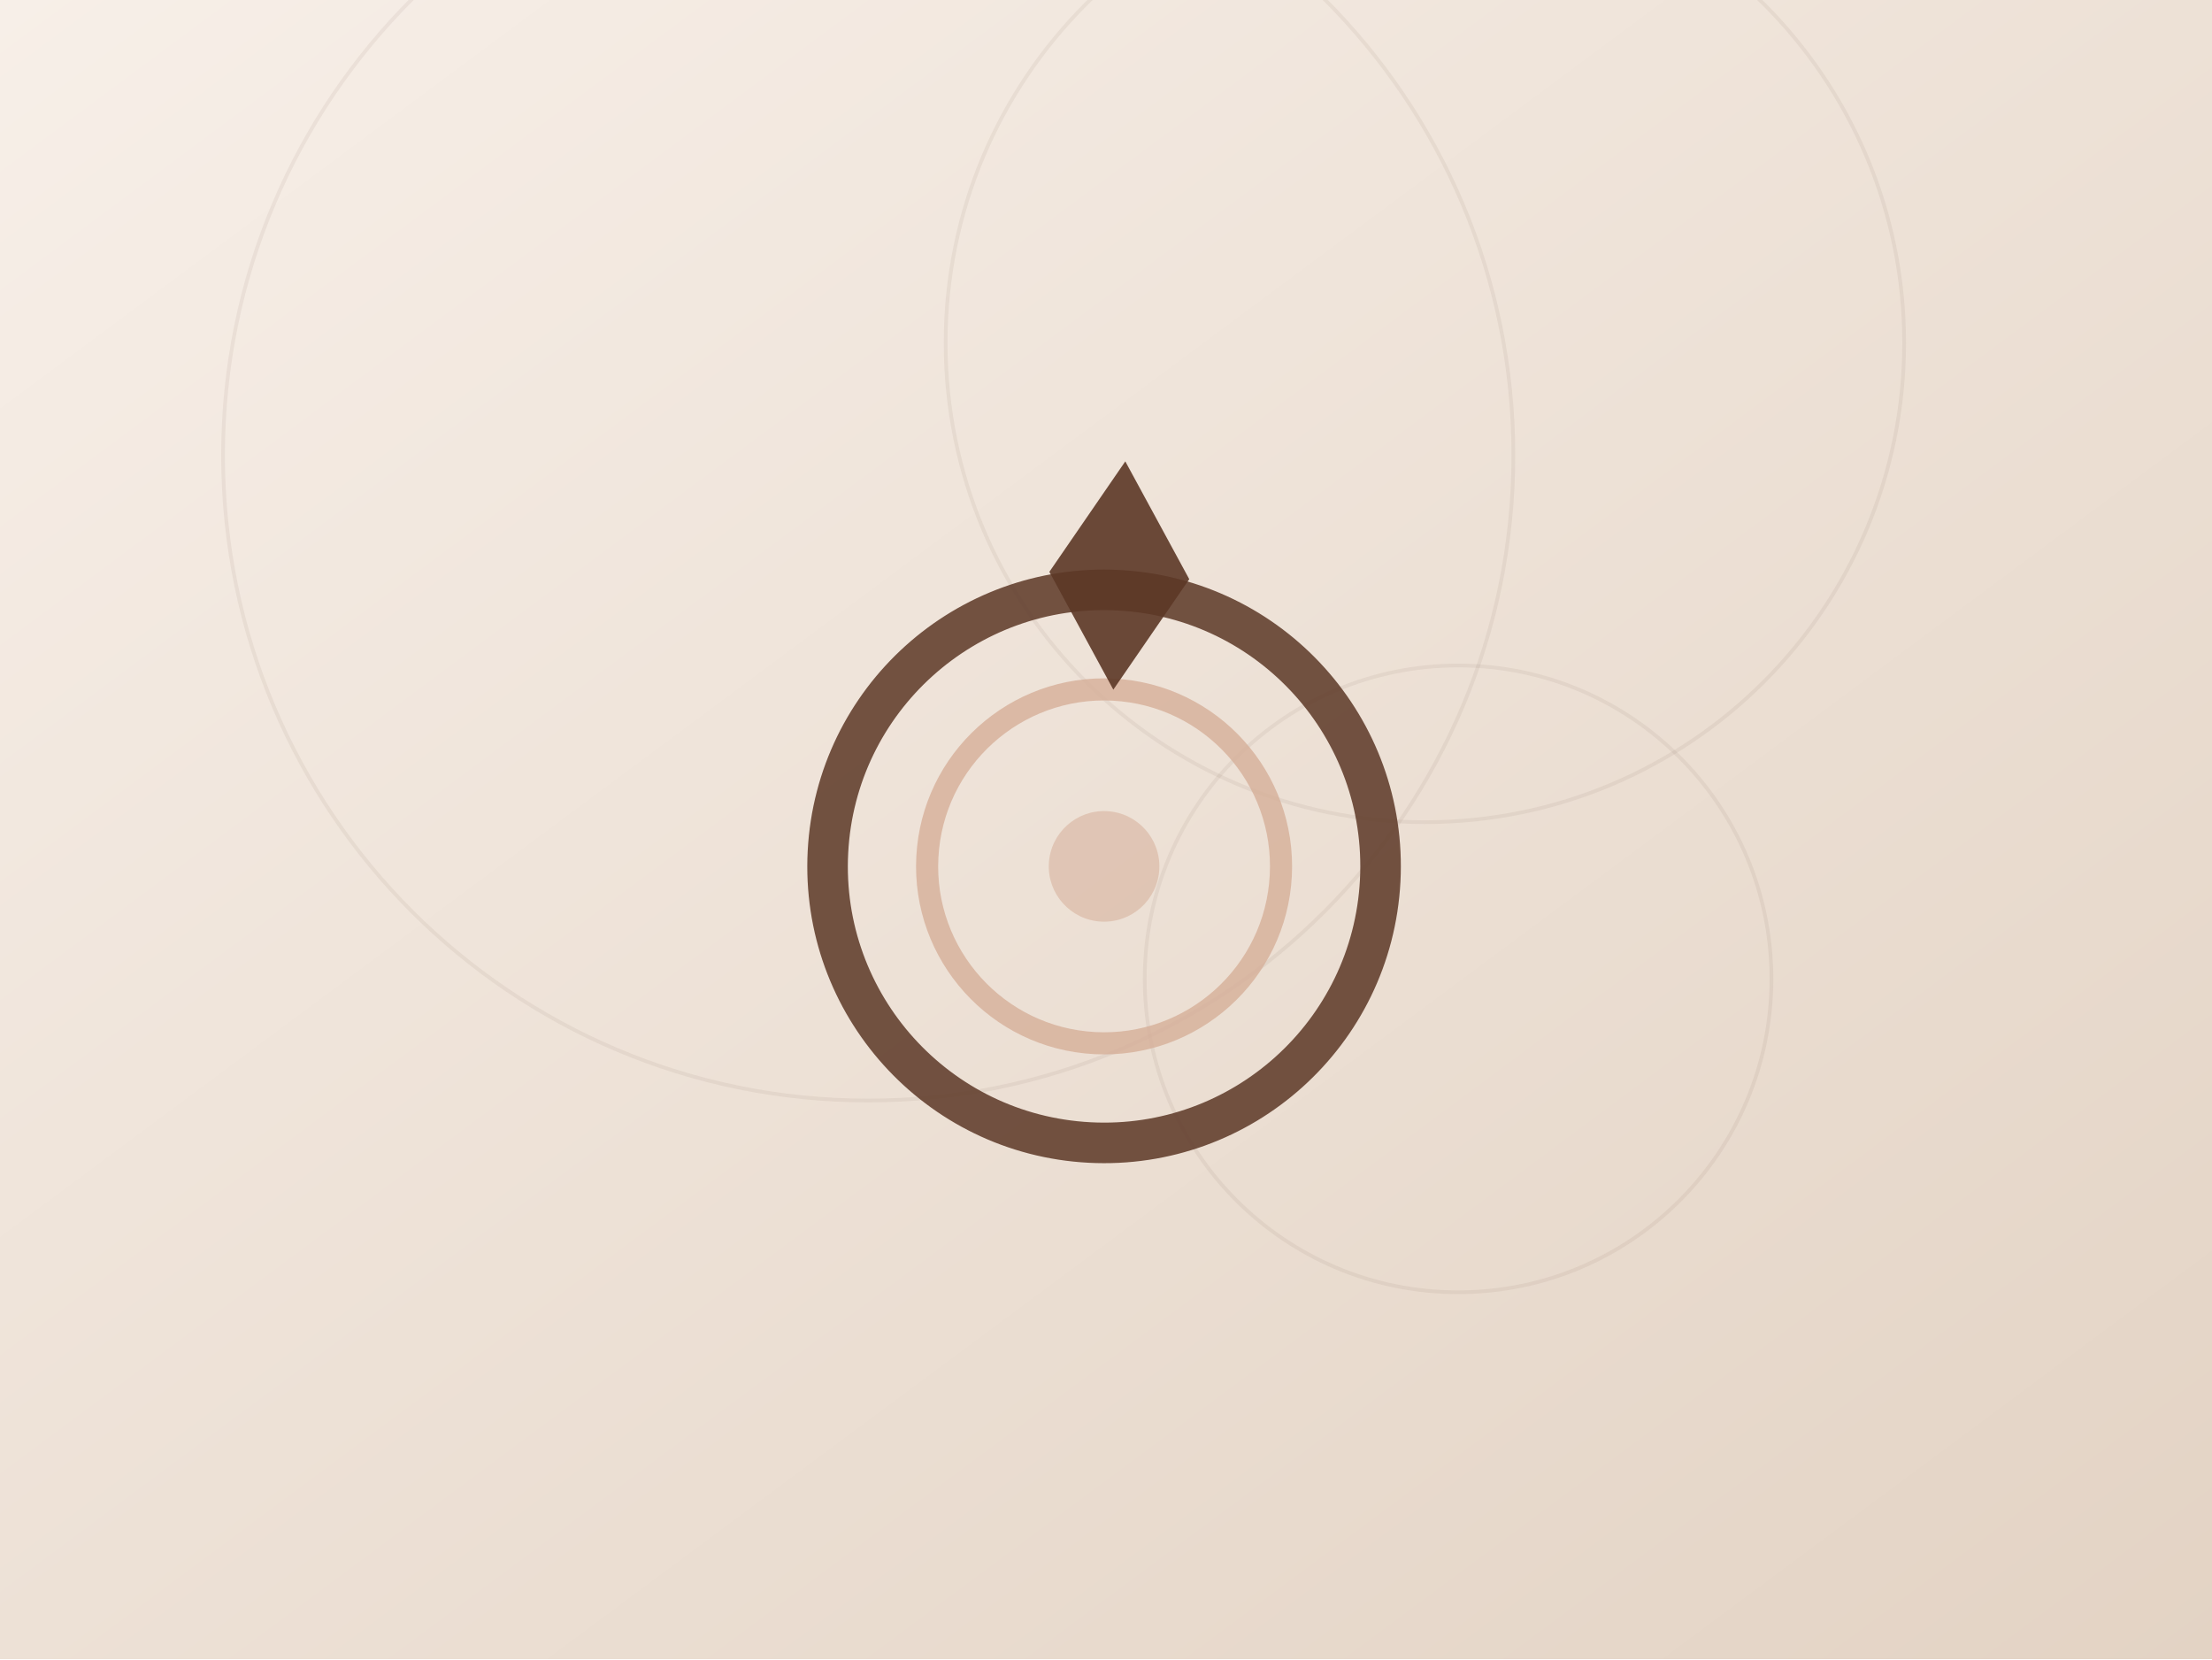
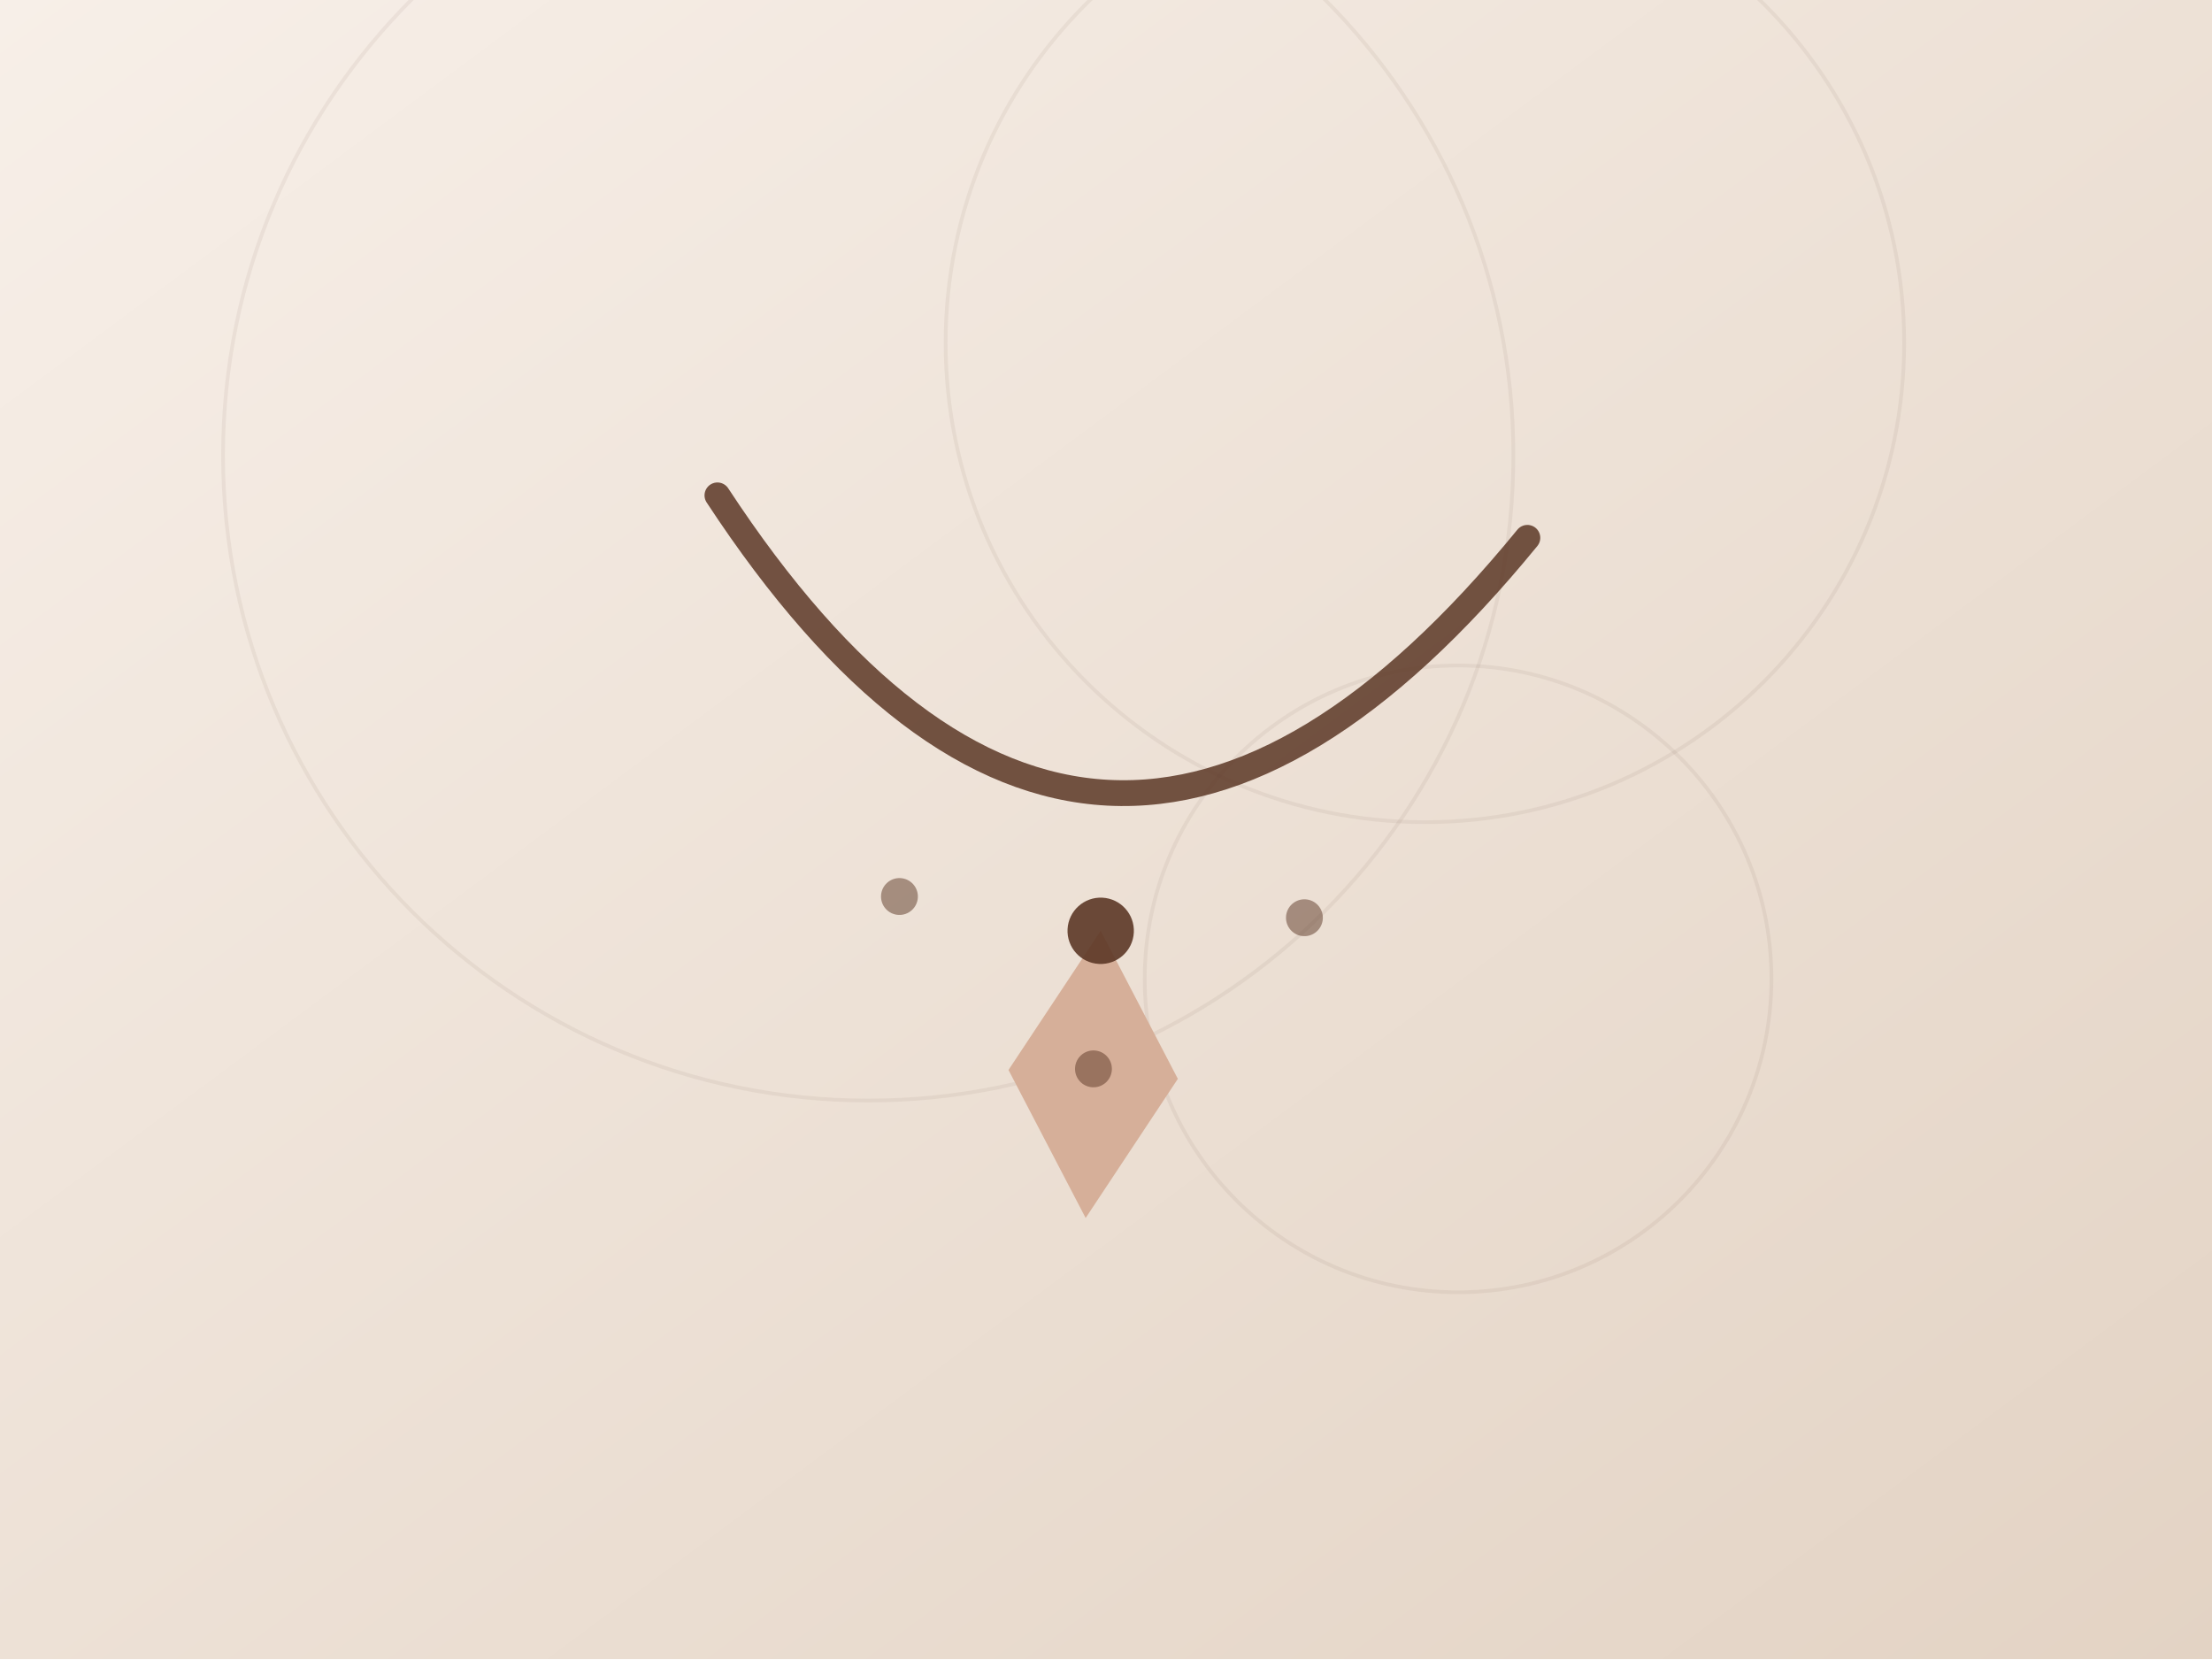
<svg xmlns="http://www.w3.org/2000/svg" viewBox="0 0 1200 900" width="1200" height="900" role="img" aria-label="Silver Artisan Necklace">
  <defs>
    <linearGradient id="g" x1="0" y1="0" x2="1" y2="1">
      <stop offset="0%" stop-color="#F7EFE8" />
      <stop offset="100%" stop-color="#E3D3C4" />
    </linearGradient>
  </defs>
  <rect width="1200" height="900" fill="url(#g)" />
  <circle cx="791" cy="531" r="170" fill="none" stroke="#5C3726" stroke-width="2" opacity="0.07" />
  <circle cx="773" cy="186" r="260" fill="none" stroke="#5C3726" stroke-width="2" opacity="0.07" />
  <circle cx="471" cy="247" r="350" fill="none" stroke="#5C3726" stroke-width="2" opacity="0.07" />
-   <g transform="rotate(3 600 450)">
-     <circle cx="600" cy="470" r="150" fill="none" stroke="#5C3726" stroke-width="22" opacity="0.85" />
-     <circle cx="600" cy="470" r="96" fill="none" stroke="#D6AF99" stroke-width="12" opacity="0.8" />
-     <path d="M600 250 l38 62 l-38 62 l-38 -62 z" fill="#5C3726" opacity="0.9" />
-     <circle cx="600" cy="470" r="30" fill="#D6AF99" opacity="0.55" />
+   <g transform="translate(600 450) scale(1) rotate(3) translate(-600 -450)">
+     <path d="M380 280 q220 300 440 0" fill="none" stroke="#5C3726" stroke-width="14" stroke-linecap="round" opacity="0.85" />
+     <path d="M600 505 l46 78 l-46 78 l-46 -78 z" fill="#D6AF99" />
+     <circle cx="600" cy="505" r="18" fill="#5C3726" opacity="0.9" />
+     <circle cx="490" cy="492.132" r="10" fill="#5C3726" opacity="0.5" />
+     <circle cx="600" cy="580" r="10" fill="#5C3726" opacity="0.5" />
+     <circle cx="710" cy="492.132" r="10" fill="#5C3726" opacity="0.5" />
  </g>
</svg>
